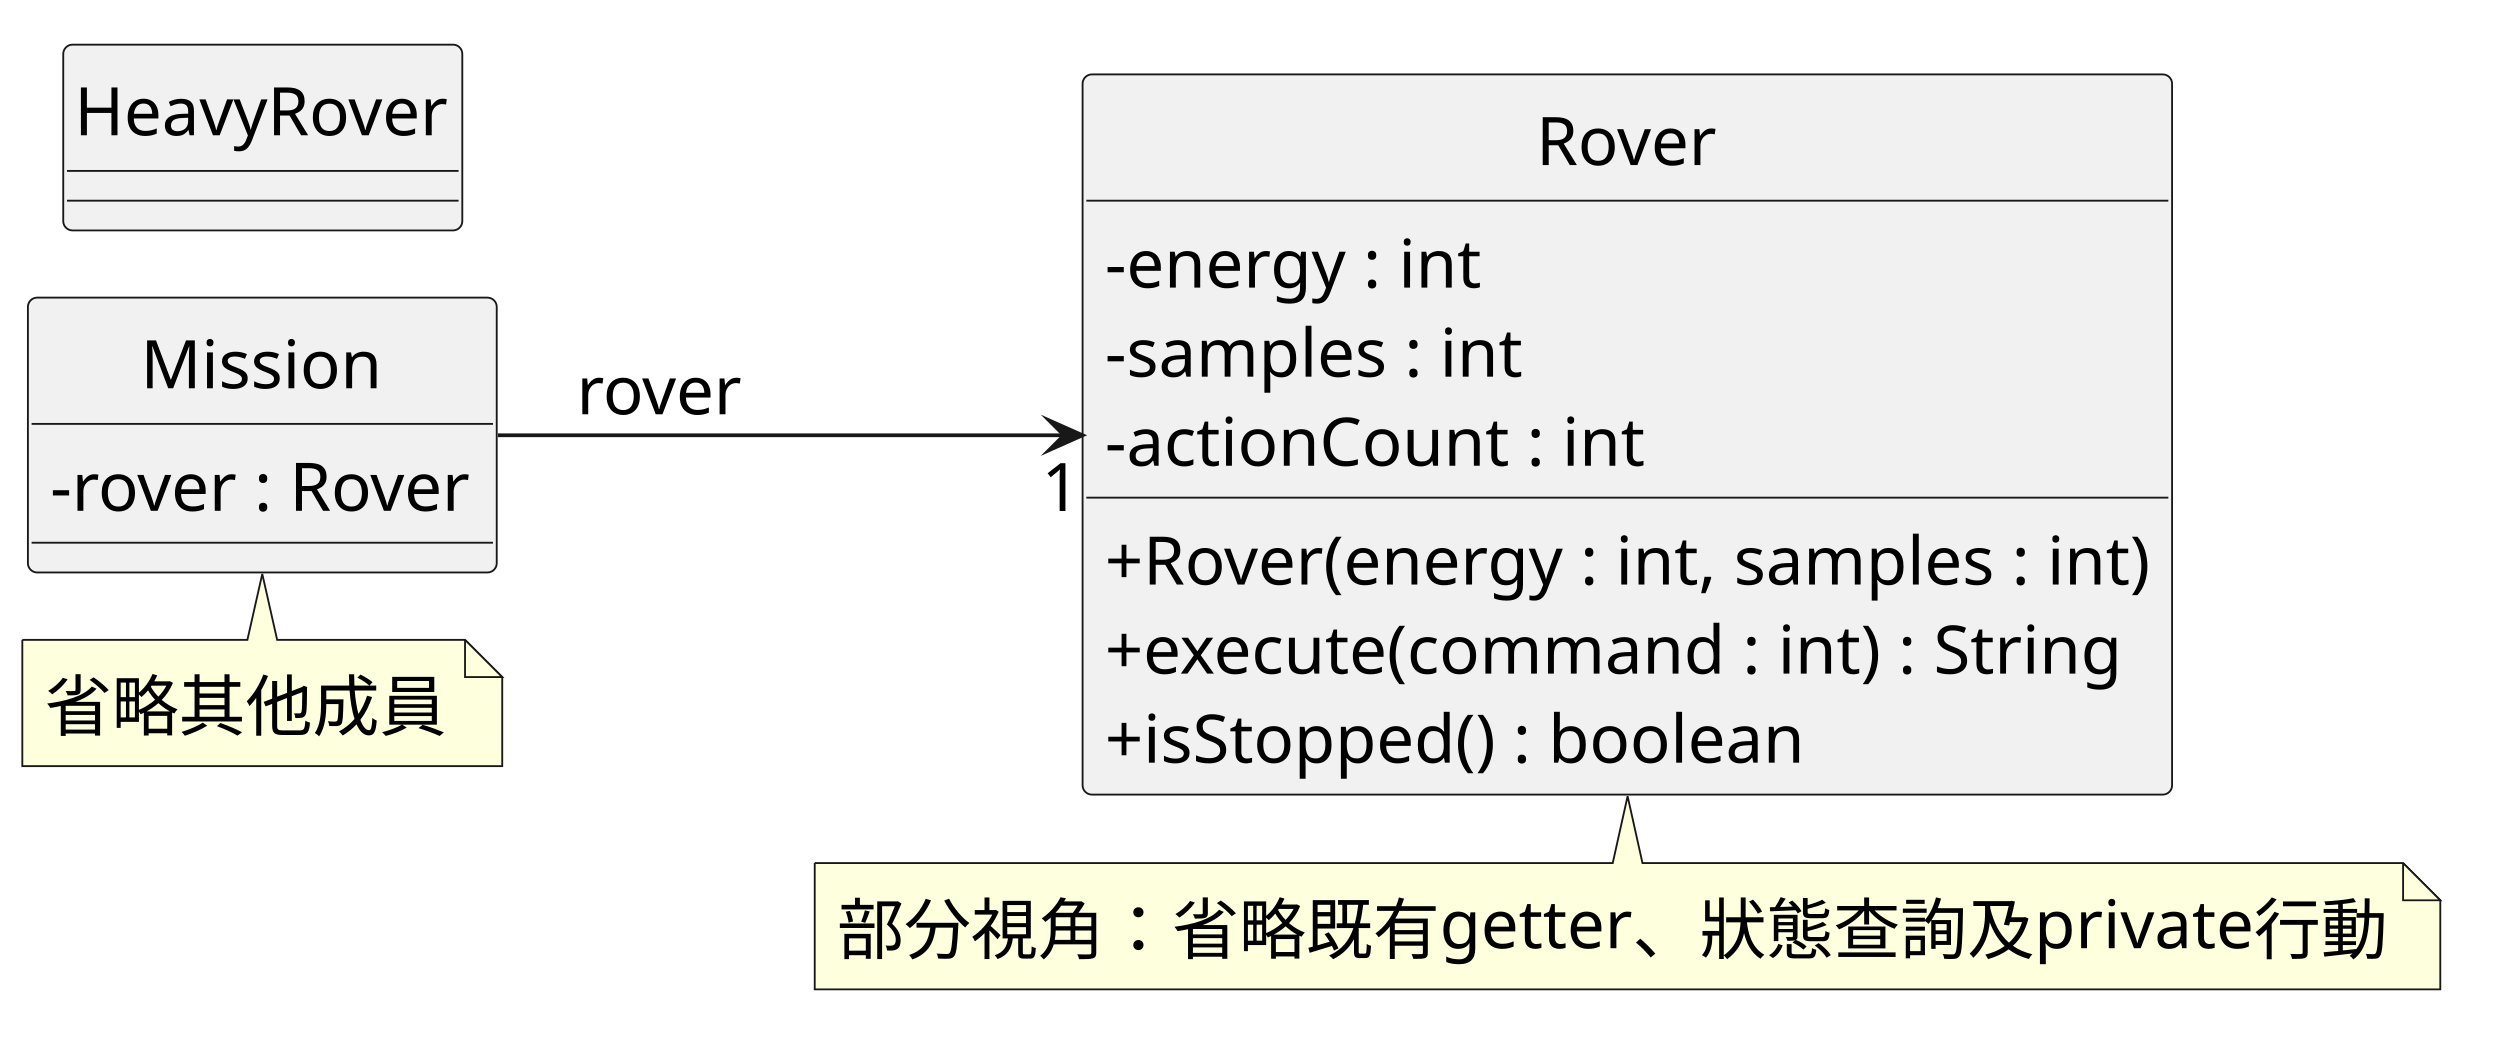
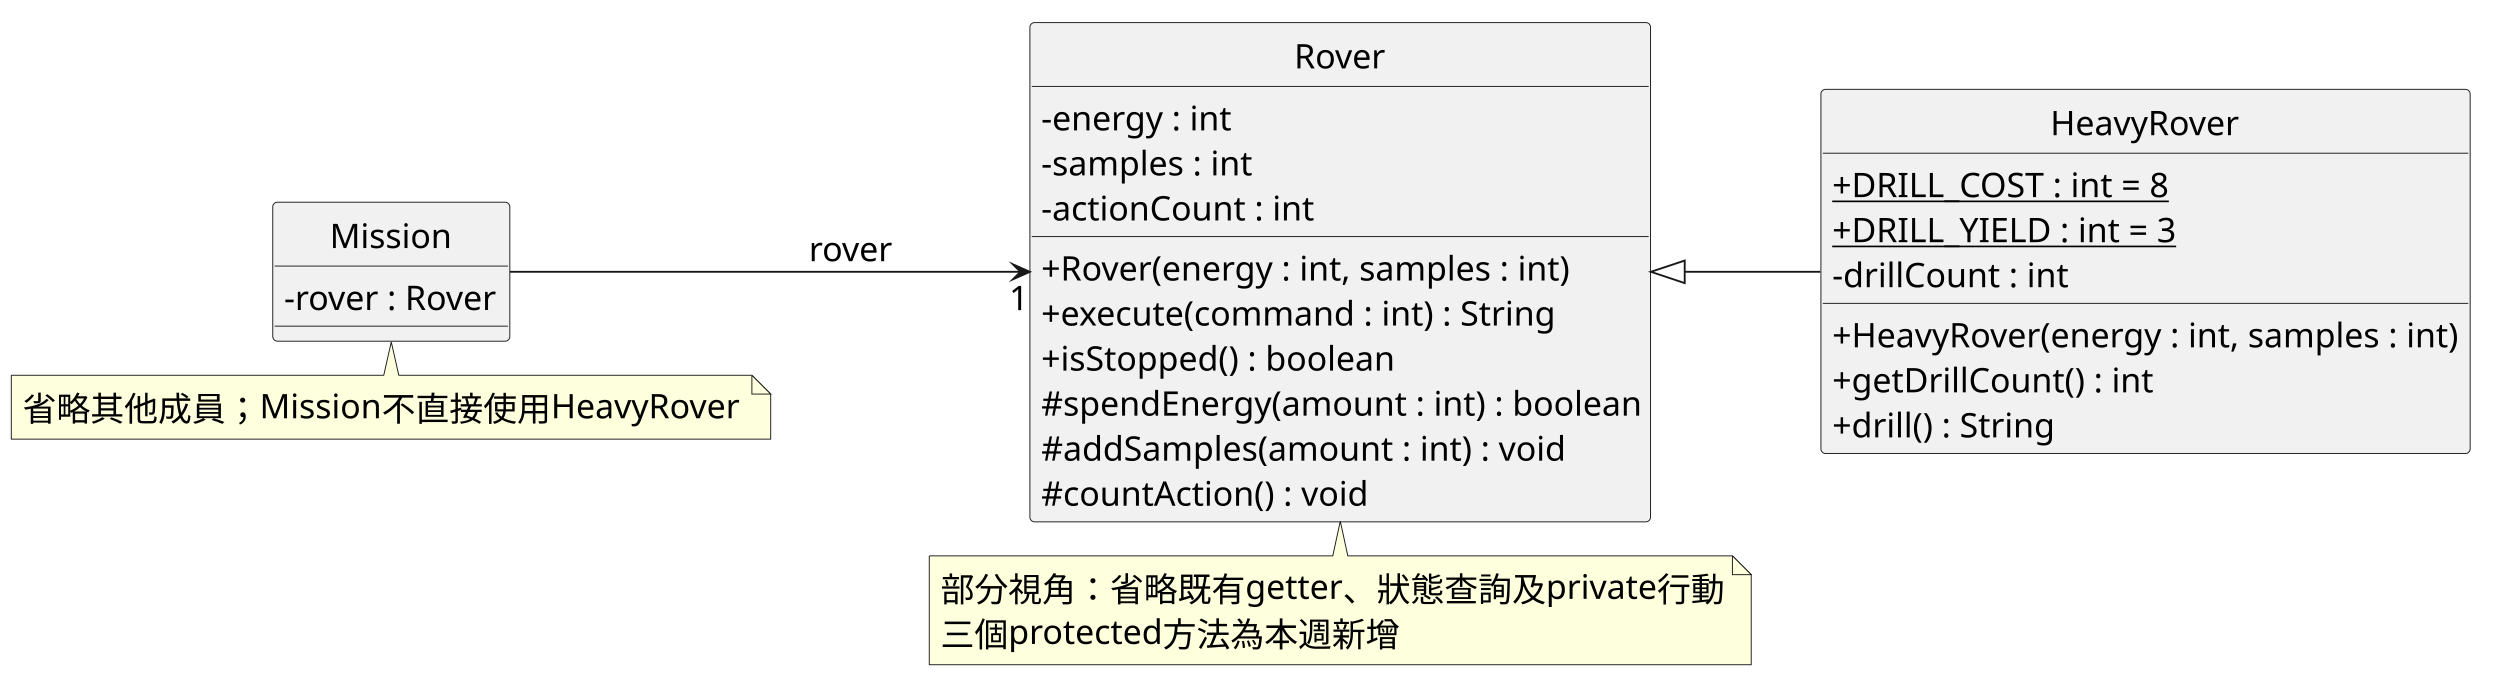
- <svg xmlns="http://www.w3.org/2000/svg" version="1.1" data-diagram-type="CLASS" style="width:672px;height:282px;background:#FFFFFF;" width="672px" height="282px" viewBox="0 0 672 282" zoomAndPan="magnify" preserveAspectRatio="none" contentStyleType="text/css">
+ <svg xmlns="http://www.w3.org/2000/svg" version="1.1" data-diagram-type="CLASS" style="width:1329px;height:369px;background:#FFFFFF;" width="1329px" height="369px" viewBox="0 0 1329 369" zoomAndPan="magnify" preserveAspectRatio="none" contentStyleType="text/css">
  <defs />
  <g font-family="sans-serif" lengthAdjust="spacing">
    <g class="entity" data-qualified-name="Rover" id="ent0001" data-source-line="7">
-       <rect x="291" y="20" width="292.854" height="193.59" fill="#F1F1F1" style="stroke:#181818;stroke-width:0.5;" rx="2.5" ry="2.5" />
-       <text x="412.937" y="44.362" fill="#000" font-size="18" textLength="48.981" font-family="Microsoft JhengHei">Rover</text>
-       <line x1="292" y1="53.941" x2="582.854" y2="53.941" style="stroke:#181818;stroke-width:0.5;" />
-       <text x="297" y="77.304" fill="#000" font-size="18" textLength="101.742" font-family="Microsoft JhengHei">-energy : int</text>
-       <text x="297" y="101.245" fill="#000" font-size="18" textLength="112.201" font-family="Microsoft JhengHei">-samples : int</text>
-       <text x="297" y="125.187" fill="#000" font-size="18" textLength="147.19" font-family="Microsoft JhengHei">-actionCount : int</text>
-       <line x1="292" y1="133.766" x2="582.854" y2="133.766" style="stroke:#181818;stroke-width:0.5;" />
-       <text x="297" y="157.128" fill="#000" font-size="18" textLength="280.854" font-family="Microsoft JhengHei">+Rover(energy : int, samples : int)</text>
-       <text x="297" y="181.069" fill="#000" font-size="18" textLength="275.353" font-family="Microsoft JhengHei">+execute(command : int) : String</text>
-       <text x="297" y="205.011" fill="#000" font-size="18" textLength="193.043" font-family="Microsoft JhengHei">+isStopped() : boolean</text>
+       <rect x="547.5" y="12" width="329.927" height="265.414" fill="#F1F1F1" style="stroke:#181818;stroke-width:0.5;" rx="2.5" ry="2.5" />
+       <text x="687.973" y="36.362" fill="#000" font-size="18" textLength="48.981" font-family="Microsoft JhengHei">Rover</text>
+       <line x1="548.5" y1="45.941" x2="876.427" y2="45.941" style="stroke:#181818;stroke-width:0.5;" />
+       <text x="553.5" y="69.304" fill="#000" font-size="18" textLength="101.742" font-family="Microsoft JhengHei">-energy : int</text>
+       <text x="553.5" y="93.245" fill="#000" font-size="18" textLength="112.201" font-family="Microsoft JhengHei">-samples : int</text>
+       <text x="553.5" y="117.187" fill="#000" font-size="18" textLength="147.19" font-family="Microsoft JhengHei">-actionCount : int</text>
+       <line x1="548.5" y1="125.766" x2="876.427" y2="125.766" style="stroke:#181818;stroke-width:0.5;" />
+       <text x="553.5" y="149.128" fill="#000" font-size="18" textLength="280.854" font-family="Microsoft JhengHei">+Rover(energy : int, samples : int)</text>
+       <text x="553.5" y="173.069" fill="#000" font-size="18" textLength="275.353" font-family="Microsoft JhengHei">+execute(command : int) : String</text>
+       <text x="553.5" y="197.011" fill="#000" font-size="18" textLength="193.043" font-family="Microsoft JhengHei">+isStopped() : boolean</text>
+       <text x="553.5" y="220.952" fill="#000" font-size="18" textLength="317.927" font-family="Microsoft JhengHei">#spendEnergy(amount : int) : boolean</text>
+       <text x="553.5" y="244.894" fill="#000" font-size="18" textLength="278.341" font-family="Microsoft JhengHei">#addSamples(amount : int) : void</text>
+       <text x="553.5" y="268.835" fill="#000" font-size="18" textLength="176.52" font-family="Microsoft JhengHei">#countAction() : void</text>
    </g>
-     <g class="entity" data-qualified-name="HeavyRover" id="ent0002" data-source-line="16">
-       <rect x="17" y="12" width="107.268" height="49.941" fill="#F1F1F1" style="stroke:#181818;stroke-width:0.5;" rx="2.5" ry="2.5" />
-       <text x="20" y="36.362" fill="#000" font-size="18" textLength="101.268" font-family="Microsoft JhengHei">HeavyRover</text>
-       <line x1="18" y1="45.941" x2="123.268" y2="45.941" style="stroke:#181818;stroke-width:0.5;" />
-       <line x1="18" y1="53.941" x2="123.268" y2="53.941" style="stroke:#181818;stroke-width:0.5;" />
+     <g class="entity" data-qualified-name="HeavyRover" id="ent0002" data-source-line="18">
+       <rect x="968" y="47.5" width="345.141" height="193.59" fill="#F1F1F1" style="stroke:#181818;stroke-width:0.5;" rx="2.5" ry="2.5" />
+       <text x="1089.937" y="71.862" fill="#000" font-size="18" textLength="101.268" font-family="Microsoft JhengHei">HeavyRover</text>
+       <line x1="969" y1="81.441" x2="1312.141" y2="81.441" style="stroke:#181818;stroke-width:0.5;" />
+       <text x="974" y="104.804" fill="#000" font-size="18" textLength="184.869" text-decoration="underline" font-family="Microsoft JhengHei">+DRILL_COST : int = 8</text>
+       <text x="974" y="128.745" fill="#000" font-size="18" textLength="186.073" text-decoration="underline" font-family="Microsoft JhengHei">+DRILL_YIELD : int = 3</text>
+       <text x="974" y="152.687" fill="#000" font-size="18" textLength="126.984" font-family="Microsoft JhengHei">-drillCount : int</text>
+       <line x1="969" y1="161.266" x2="1312.141" y2="161.266" style="stroke:#181818;stroke-width:0.5;" />
+       <text x="974" y="184.628" fill="#000" font-size="18" textLength="333.141" font-family="Microsoft JhengHei">+HeavyRover(energy : int, samples : int)</text>
+       <text x="974" y="208.569" fill="#000" font-size="18" textLength="174.296" font-family="Microsoft JhengHei">+getDrillCount() : int</text>
+       <text x="974" y="232.511" fill="#000" font-size="18" textLength="120.621" font-family="Microsoft JhengHei">+drill() : String</text>
    </g>
-     <g class="entity" data-qualified-name="Mission" id="ent0003" data-source-line="19">
-       <rect x="7.5" y="80" width="126.021" height="73.883" fill="#F1F1F1" style="stroke:#181818;stroke-width:0.5;" rx="2.5" ry="2.5" />
-       <text x="37.793" y="104.362" fill="#000" font-size="18" textLength="65.435" font-family="Microsoft JhengHei">Mission</text>
-       <line x1="8.5" y1="113.941" x2="132.521" y2="113.941" style="stroke:#181818;stroke-width:0.5;" />
-       <text x="13.5" y="137.304" fill="#000" font-size="18" textLength="114.021" font-family="Microsoft JhengHei">-rover : Rover</text>
-       <line x1="8.5" y1="145.883" x2="132.521" y2="145.883" style="stroke:#181818;stroke-width:0.5;" />
+     <g class="entity" data-qualified-name="Mission" id="ent0003" data-source-line="26">
+       <rect x="145" y="107.5" width="126.021" height="73.883" fill="#F1F1F1" style="stroke:#181818;stroke-width:0.5;" rx="2.5" ry="2.5" />
+       <text x="175.293" y="131.862" fill="#000" font-size="18" textLength="65.435" font-family="Microsoft JhengHei">Mission</text>
+       <line x1="146" y1="141.441" x2="270.021" y2="141.441" style="stroke:#181818;stroke-width:0.5;" />
+       <text x="151" y="164.804" fill="#000" font-size="18" textLength="114.021" font-family="Microsoft JhengHei">-rover : Rover</text>
+       <line x1="146" y1="173.383" x2="270.021" y2="173.383" style="stroke:#181818;stroke-width:0.5;" />
    </g>
-     <g class="entity" data-qualified-name="GMN5" id="ent0006" data-source-line="24">
-       <path d="M219,232 L219,265.941 A0,0 0 0 0 219,265.941 L655.951,265.941 A0,0 0 0 0 655.951,265.941 L655.951,242 L645.951,232 L441.5,232 L437.5,214.018 L433.5,232 L219,232 A0,0 0 0 0 219,232" style="stroke:#181818;stroke-width:0.5;" fill="#FEFFDD" />
-       <path d="M645.951,232 L645.951,242 L655.951,242 L645.951,232" style="stroke:#181818;stroke-width:0.5;" fill="#FEFFDD" />
-       <text x="225" y="256.362" fill="#000" font-size="18" textLength="415.951" font-family="Microsoft JhengHei">部分視角：省略既有getter、狀態查詢及private行動</text>
+     <g class="entity" data-qualified-name="GMN6" id="ent0007" data-source-line="32">
+       <path d="M494,295.5 L494,353.383 A0,0 0 0 0 494,353.383 L930.951,353.383 A0,0 0 0 0 930.951,353.383 L930.951,305.5 L920.951,295.5 L716.5,295.5 L712.5,277.057 L708.5,295.5 L494,295.5 A0,0 0 0 0 494,295.5" style="stroke:#181818;stroke-width:0.5;" fill="#FEFFDD" />
+       <path d="M920.951,295.5 L920.951,305.5 L930.951,305.5 L920.951,295.5" style="stroke:#181818;stroke-width:0.5;" fill="#FEFFDD" />
+       <text x="500" y="319.862" fill="#000" font-size="18" textLength="415.951" font-family="Microsoft JhengHei">部分視角：省略既有getter、狀態查詢及private行動</text>
+       <text x="500" y="343.804" fill="#000" font-size="18" textLength="245.145" font-family="Microsoft JhengHei">三個protected方法為本週新增</text>
    </g>
-     <g class="entity" data-qualified-name="GMN8" id="ent0009" data-source-line="25">
-       <path d="M6,172 L6,205.941 A0,0 0 0 0 6,205.941 L135,205.941 A0,0 0 0 0 135,205.941 L135,182 L125,172 L74.5,172 L70.5,154.277 L66.5,172 L6,172 A0,0 0 0 0 6,172" style="stroke:#181818;stroke-width:0.5;" fill="#FEFFDD" />
-       <path d="M125,172 L125,182 L135,182 L125,172" style="stroke:#181818;stroke-width:0.5;" fill="#FEFFDD" />
-       <text x="12" y="196.362" fill="#000" font-size="18" textLength="108" font-family="Microsoft JhengHei">省略其他成員</text>
+     <g class="entity" data-qualified-name="GMN9" id="ent0010" data-source-line="35">
+       <path d="M6,199.5 L6,233.441 A0,0 0 0 0 6,233.441 L409.702,233.441 A0,0 0 0 0 409.702,233.441 L409.702,209.5 L399.702,199.5 L212,199.5 L208,181.777 L204,199.5 L6,199.5 A0,0 0 0 0 6,199.5" style="stroke:#181818;stroke-width:0.5;" fill="#FEFFDD" />
+       <path d="M399.702,199.5 L399.702,209.5 L409.702,209.5 L399.702,199.5" style="stroke:#181818;stroke-width:0.5;" fill="#FEFFDD" />
+       <text x="12" y="223.862" fill="#000" font-size="18" textLength="382.702" font-family="Microsoft JhengHei">省略其他成員；Mission不直接使用HeavyRover</text>
    </g>
    <g class="link" data-entity-1="ent0003" data-entity-2="ent0001" id="lnk4" data-link-type="dependency">
-       <polygon points="290.993,117,281.993,113,285.993,117,281.993,121,290.993,117" fill="#181818" style="stroke:#181818;stroke-width:1;stroke-linejoin:miter;stroke-miterlimit:10;" />
-       <path d="M133.831,117 C176.996,117 231.307,117 285.993,117" style="stroke:#181818;stroke-width:1;" fill="none" />
-       <text x="155" y="111.362" fill="#000" font-size="18" textLength="44.121" font-family="Microsoft JhengHei">rover</text>
-       <text x="279.993" y="137.362" fill="#000" font-size="18" font-family="Microsoft JhengHei">1</text>
+       <polygon points="547.445,144.5,538.445,140.5,542.445,144.5,538.445,148.5,547.445,144.5" fill="#181818" style="stroke:#181818;stroke-width:1;stroke-linejoin:miter;stroke-miterlimit:10;" />
+       <path d="M271.12,144.5 C339.721,144.5 447.971,144.5 542.445,144.5" style="stroke:#181818;stroke-width:1;" fill="none" />
+       <text x="430" y="138.862" fill="#000" font-size="18" textLength="44.121" font-family="Microsoft JhengHei">rover</text>
+       <text x="536.445" y="164.862" fill="#000" font-size="18" font-family="Microsoft JhengHei">1</text>
+     </g>
+     <g class="link" data-entity-1="ent0001" data-entity-2="ent0002" id="lnk5" data-link-type="extension">
+       <polygon points="877.593,144.5,895.593,150.5,895.593,138.5,877.593,144.5" fill="none" style="stroke:#181818;stroke-width:1;stroke-linejoin:miter;stroke-miterlimit:10;" />
+       <path d="M895.593,144.5 C925.126,144.5 937.985,144.5 967.728,144.5" style="stroke:#181818;stroke-width:1;" fill="none" />
    </g>
  </g>
</svg>
